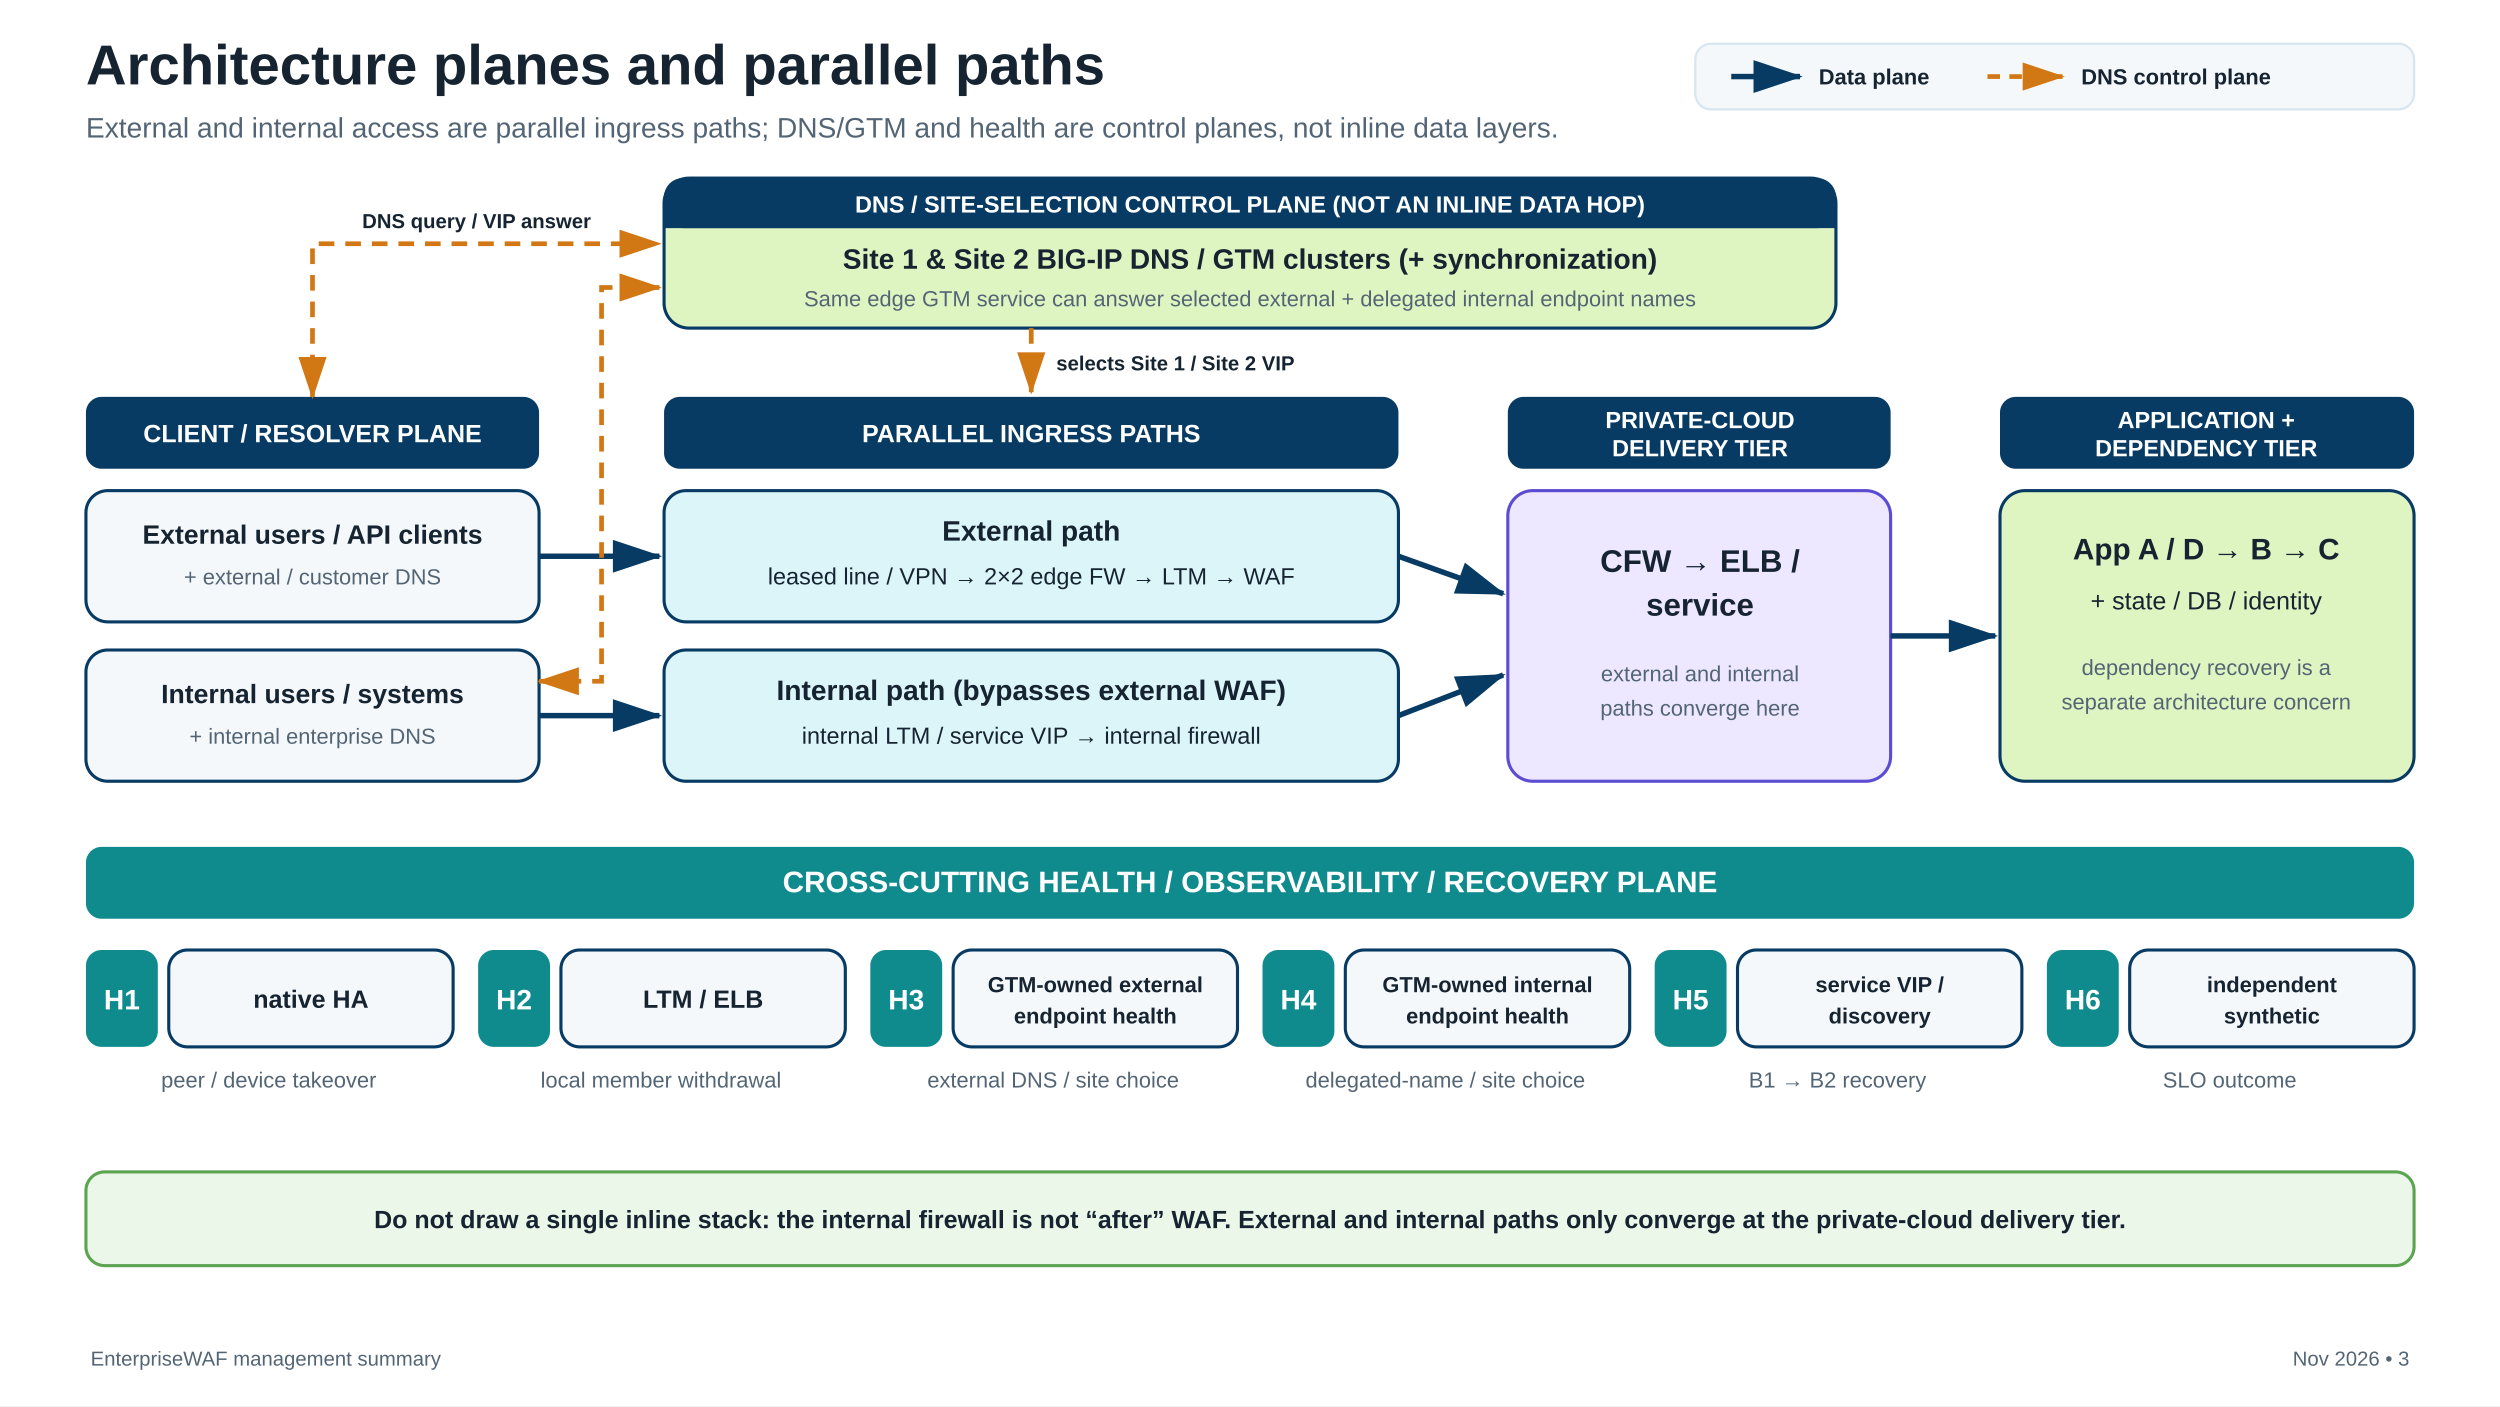
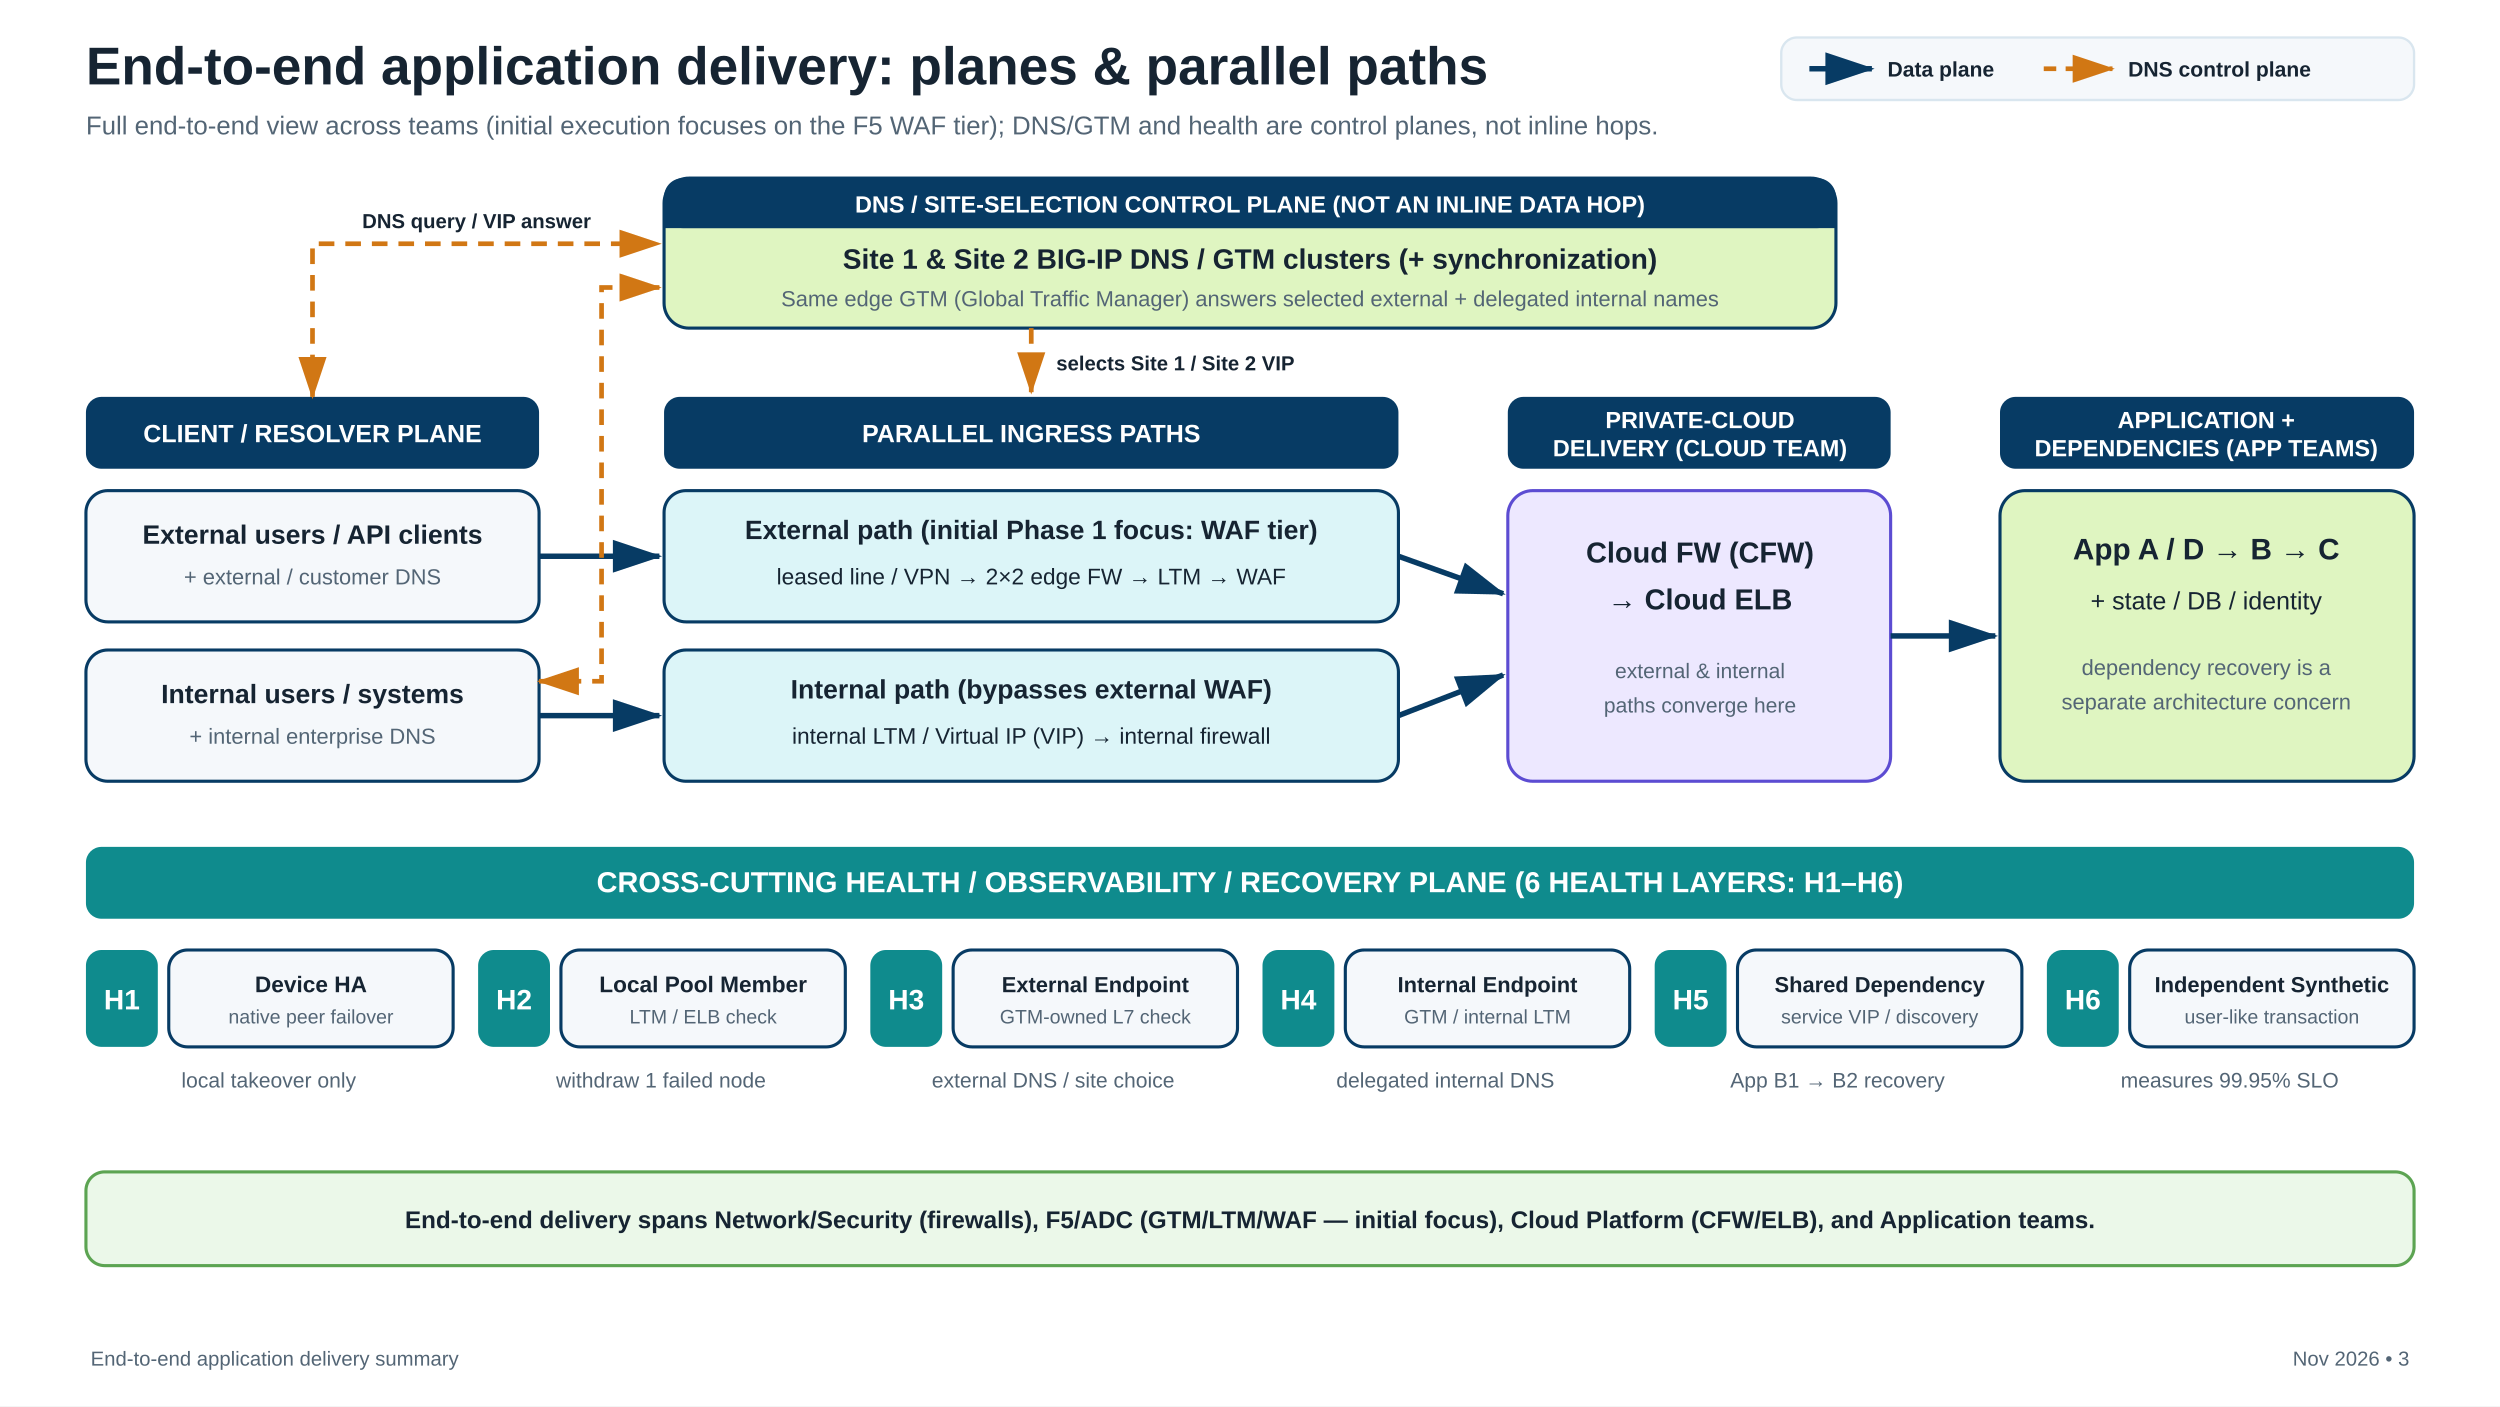
<svg xmlns="http://www.w3.org/2000/svg" width="1600" height="900" viewBox="0 0 1600 900">
  <defs>
    <marker id="navy" markerWidth="10" markerHeight="10" refX="8.5" refY="3" orient="auto">
      <path d="M0,0 L0,6 L9,3 z" fill="#073b64" />
    </marker>
    <marker id="orange" markerWidth="10" markerHeight="10" refX="8.5" refY="3" orient="auto">
      <path d="M0,0 L0,6 L9,3 z" fill="#d17714" />
    </marker>
    <marker id="orangeStart" markerWidth="10" markerHeight="10" refX="0.5" refY="3" orient="auto">
      <path d="M9,0 L9,6 L0,3 z" fill="#d17714" />
    </marker>
    <style>
    .tx{font-family:Liberation Sans,Arial,sans-serif;fill:#162432}
    .sub{font-family:Liberation Sans,Arial,sans-serif;fill:#536575}
    .h{font-family:Liberation Sans,Arial,sans-serif;fill:#ffffff;font-weight:bold}
    .b{stroke:#073b64;stroke-width:2}
    .flow{stroke:#073b64;stroke-width:3.5;fill:none;marker-end:url(#navy)}
    .ctl{stroke:#d17714;stroke-width:3;fill:none;stroke-dasharray:10 7;marker-end:url(#orange)}
    .ctlb{stroke:#d17714;stroke-width:3;fill:none;stroke-dasharray:10 7;marker-start:url(#orangeStart);marker-end:url(#orange)}
  </style>
  </defs>
  <rect width="1600" height="900" fill="#ffffff" />
-   <text x="55" y="54" class="tx" font-size="36" font-weight="bold" fill="#073b64">Architecture planes and parallel paths</text>
-   <text x="55" y="88" class="sub" font-size="18">External and internal access are parallel ingress paths; DNS/GTM and health are control planes, not inline data layers.</text>
-   <rect x="1085" y="28" width="460" height="42" rx="10" fill="#f5f8fb" stroke="#d9e6ef" stroke-width="1.5" />
-   <line x1="1108" y1="49" x2="1152" y2="49" stroke="#073b64" stroke-width="3.5" marker-end="url(#navy)" />
-   <text x="1164" y="54" class="tx" font-size="14" font-weight="bold">Data plane</text>
-   <line x1="1272" y1="49" x2="1320" y2="49" stroke="#d17714" stroke-width="3" stroke-dasharray="8 6" marker-end="url(#orange)" />
-   <text x="1332" y="54" class="tx" font-size="14" font-weight="bold">DNS control plane</text>
+   <text x="55" y="54" class="tx" font-size="34" font-weight="bold" fill="#073b64">End-to-end application delivery: planes &amp; parallel paths</text>
+   <text x="55" y="86" class="sub" font-size="16.5">Full end-to-end view across teams (initial execution focuses on the F5 WAF tier); DNS/GTM and health are control planes, not inline hops.</text>
+   <rect x="1140" y="24" width="405" height="40" rx="10" fill="#f5f8fb" stroke="#d9e6ef" stroke-width="1.5" />
+   <line x1="1158" y1="44" x2="1198" y2="44" stroke="#073b64" stroke-width="3.5" marker-end="url(#navy)" />
+   <text x="1208" y="49" class="tx" font-size="13.5" font-weight="bold">Data plane</text>
+   <line x1="1308" y1="44" x2="1352" y2="44" stroke="#d17714" stroke-width="3" stroke-dasharray="8 6" marker-end="url(#orange)" />
+   <text x="1362" y="49" class="tx" font-size="13.5" font-weight="bold">DNS control plane</text>
  <rect x="425" y="114" width="750" height="96" rx="16" fill="#dff5c1" stroke="#073b64" stroke-width="2" />
  <rect x="425" y="114" width="750" height="32" rx="12" fill="#073b64" />
  <rect x="425" y="132" width="750" height="14" fill="#073b64" />
  <text x="800" y="136" text-anchor="middle" class="h" font-size="15">DNS / SITE-SELECTION CONTROL PLANE (NOT AN INLINE DATA HOP)</text>
  <text x="800" y="172" text-anchor="middle" class="tx" font-size="18" font-weight="bold">Site 1 &amp; Site 2 BIG-IP DNS / GTM clusters (+ synchronization)</text>
-   <text x="800" y="196" text-anchor="middle" class="sub" font-size="14">Same edge GTM service can answer selected external + delegated internal endpoint names</text>
+   <text x="800" y="196" text-anchor="middle" class="sub" font-size="14">Same edge GTM (Global Traffic Manager) answers selected external + delegated internal names</text>
  <rect x="55" y="254" width="290" height="46" rx="10" fill="#073b64" />
  <text x="200" y="283" text-anchor="middle" class="h" font-size="16">CLIENT / RESOLVER PLANE</text>
  <rect x="425" y="254" width="470" height="46" rx="10" fill="#073b64" />
  <text x="660" y="283" text-anchor="middle" class="h" font-size="16">PARALLEL INGRESS PATHS</text>
  <rect x="965" y="254" width="245" height="46" rx="10" fill="#073b64" />
  <text x="1088" y="274" text-anchor="middle" class="h" font-size="15">PRIVATE-CLOUD</text>
-   <text x="1088" y="292" text-anchor="middle" class="h" font-size="15">DELIVERY TIER</text>
+   <text x="1088" y="292" text-anchor="middle" class="h" font-size="15">DELIVERY (CLOUD TEAM)</text>
  <rect x="1280" y="254" width="265" height="46" rx="10" fill="#073b64" />
  <text x="1412" y="274" text-anchor="middle" class="h" font-size="15">APPLICATION +</text>
-   <text x="1412" y="292" text-anchor="middle" class="h" font-size="15">DEPENDENCY TIER</text>
+   <text x="1412" y="292" text-anchor="middle" class="h" font-size="15">DEPENDENCIES (APP TEAMS)</text>
  <rect x="55" y="314" width="290" height="84" rx="14" fill="#f5f8fb" class="b" />
  <text x="200" y="348" text-anchor="middle" class="tx" font-size="17" font-weight="bold">External users / API clients</text>
  <text x="200" y="374" text-anchor="middle" class="sub" font-size="14">+ external / customer DNS</text>
  <rect x="55" y="416" width="290" height="84" rx="14" fill="#f5f8fb" class="b" />
  <text x="200" y="450" text-anchor="middle" class="tx" font-size="17" font-weight="bold">Internal users / systems</text>
  <text x="200" y="476" text-anchor="middle" class="sub" font-size="14">+ internal enterprise DNS</text>
  <rect x="425" y="314" width="470" height="84" rx="14" fill="#dcf5f8" class="b" />
-   <text x="660" y="346" text-anchor="middle" class="tx" font-size="18" font-weight="bold">External path</text>
-   <text x="660" y="374" text-anchor="middle" class="tx" font-size="15">leased line / VPN → 2×2 edge FW → LTM → WAF</text>
+   <text x="660" y="345" text-anchor="middle" class="tx" font-size="17" font-weight="bold">External path (initial Phase 1 focus: WAF tier)</text>
+   <text x="660" y="374" text-anchor="middle" class="tx" font-size="14.5">leased line / VPN → 2×2 edge FW → LTM → WAF</text>
  <rect x="425" y="416" width="470" height="84" rx="14" fill="#dcf5f8" class="b" />
-   <text x="660" y="448" text-anchor="middle" class="tx" font-size="18" font-weight="bold">Internal path (bypasses external WAF)</text>
-   <text x="660" y="476" text-anchor="middle" class="tx" font-size="15">internal LTM / service VIP → internal firewall</text>
+   <text x="660" y="447" text-anchor="middle" class="tx" font-size="17" font-weight="bold">Internal path (bypasses external WAF)</text>
+   <text x="660" y="476" text-anchor="middle" class="tx" font-size="14.5">internal LTM / Virtual IP (VIP) → internal firewall</text>
  <rect x="965" y="314" width="245" height="186" rx="16" fill="#ede8ff" stroke="#5c4cd2" stroke-width="2" />
-   <text x="1088" y="366" text-anchor="middle" class="tx" font-size="20" font-weight="bold">CFW → ELB /</text>
-   <text x="1088" y="394" text-anchor="middle" class="tx" font-size="20" font-weight="bold">service</text>
-   <text x="1088" y="436" text-anchor="middle" class="sub" font-size="14">external and internal</text>
-   <text x="1088" y="458" text-anchor="middle" class="sub" font-size="14">paths converge here</text>
+   <text x="1088" y="360" text-anchor="middle" class="tx" font-size="18.5" font-weight="bold">Cloud FW (CFW)</text>
+   <text x="1088" y="390" text-anchor="middle" class="tx" font-size="18.5" font-weight="bold">→ Cloud ELB</text>
+   <text x="1088" y="434" text-anchor="middle" class="sub" font-size="13.5">external &amp; internal</text>
+   <text x="1088" y="456" text-anchor="middle" class="sub" font-size="13.5">paths converge here</text>
  <rect x="1280" y="314" width="265" height="186" rx="16" fill="#dff5c1" class="b" />
  <text x="1412" y="358" text-anchor="middle" class="tx" font-size="19" font-weight="bold">App A / D → B → C</text>
  <text x="1412" y="390" text-anchor="middle" class="tx" font-size="16">+ state / DB / identity</text>
  <text x="1412" y="432" text-anchor="middle" class="sub" font-size="14">dependency recovery is a</text>
  <text x="1412" y="454" text-anchor="middle" class="sub" font-size="14">separate architecture concern</text>
  <path d="M345 356 H422" class="flow" />
  <path d="M345 458 H422" class="flow" />
  <path d="M895 356 L962 380" class="flow" />
  <path d="M895 458 L962 432" class="flow" />
  <path d="M1210 407 H1277" class="flow" />
  <path d="M200 254 V156 H422" class="ctlb" />
  <text x="305" y="146" text-anchor="middle" class="tx" font-size="13" font-weight="bold" fill="#d17714">DNS query / VIP answer</text>
  <path d="M345 436 H385 V184 H422" class="ctlb" />
  <path d="M660 210 V251" class="ctl" />
  <text x="676" y="237" class="tx" font-size="13" font-weight="bold" fill="#d17714">selects Site 1 / Site 2 VIP</text>
  <rect x="55" y="542" width="1490" height="46" rx="10" fill="#0f8b8d" />
-   <text x="800" y="571" text-anchor="middle" class="h" font-size="19">CROSS-CUTTING HEALTH / OBSERVABILITY / RECOVERY PLANE</text>
+   <text x="800" y="571" text-anchor="middle" class="h" font-size="18.5">CROSS-CUTTING HEALTH / OBSERVABILITY / RECOVERY PLANE (6 HEALTH LAYERS: H1–H6)</text>
  <g>
    <rect x="55" y="608" width="46" height="62" rx="10" fill="#0f8b8d" />
    <text x="78" y="646" text-anchor="middle" class="h" font-size="18">H1</text>
    <rect x="108" y="608" width="182" height="62" rx="12" fill="#f5f8fb" class="b" />
-     <text x="199" y="645" text-anchor="middle" class="tx" font-size="16" font-weight="bold">native HA</text>
-     <text x="172" y="696" text-anchor="middle" class="sub" font-size="14">peer / device takeover</text>
+     <text x="199" y="635" text-anchor="middle" class="tx" font-size="14.5" font-weight="bold">Device HA</text>
+     <text x="199" y="655" text-anchor="middle" class="sub" font-size="12.5">native peer failover</text>
+     <text x="172" y="696" text-anchor="middle" class="sub" font-size="13.5">local takeover only</text>
    <rect x="306" y="608" width="46" height="62" rx="10" fill="#0f8b8d" />
    <text x="329" y="646" text-anchor="middle" class="h" font-size="18">H2</text>
    <rect x="359" y="608" width="182" height="62" rx="12" fill="#f5f8fb" class="b" />
-     <text x="450" y="645" text-anchor="middle" class="tx" font-size="16" font-weight="bold">LTM / ELB</text>
-     <text x="423" y="696" text-anchor="middle" class="sub" font-size="14">local member withdrawal</text>
+     <text x="450" y="635" text-anchor="middle" class="tx" font-size="14.5" font-weight="bold">Local Pool Member</text>
+     <text x="450" y="655" text-anchor="middle" class="sub" font-size="12.5">LTM / ELB check</text>
+     <text x="423" y="696" text-anchor="middle" class="sub" font-size="13.5">withdraw 1 failed node</text>
    <rect x="557" y="608" width="46" height="62" rx="10" fill="#0f8b8d" />
    <text x="580" y="646" text-anchor="middle" class="h" font-size="18">H3</text>
    <rect x="610" y="608" width="182" height="62" rx="12" fill="#f5f8fb" class="b" />
-     <text x="701" y="635" text-anchor="middle" class="tx" font-size="14" font-weight="bold">GTM-owned external</text>
-     <text x="701" y="655" text-anchor="middle" class="tx" font-size="14" font-weight="bold">endpoint health</text>
-     <text x="674" y="696" text-anchor="middle" class="sub" font-size="14">external DNS / site choice</text>
+     <text x="701" y="635" text-anchor="middle" class="tx" font-size="14" font-weight="bold">External Endpoint</text>
+     <text x="701" y="655" text-anchor="middle" class="sub" font-size="12.5">GTM-owned L7 check</text>
+     <text x="674" y="696" text-anchor="middle" class="sub" font-size="13.5">external DNS / site choice</text>
    <rect x="808" y="608" width="46" height="62" rx="10" fill="#0f8b8d" />
    <text x="831" y="646" text-anchor="middle" class="h" font-size="18">H4</text>
    <rect x="861" y="608" width="182" height="62" rx="12" fill="#f5f8fb" class="b" />
-     <text x="952" y="635" text-anchor="middle" class="tx" font-size="14" font-weight="bold">GTM-owned internal</text>
-     <text x="952" y="655" text-anchor="middle" class="tx" font-size="14" font-weight="bold">endpoint health</text>
-     <text x="925" y="696" text-anchor="middle" class="sub" font-size="14">delegated-name / site choice</text>
+     <text x="952" y="635" text-anchor="middle" class="tx" font-size="14" font-weight="bold">Internal Endpoint</text>
+     <text x="952" y="655" text-anchor="middle" class="sub" font-size="12.5">GTM / internal LTM</text>
+     <text x="925" y="696" text-anchor="middle" class="sub" font-size="13.5">delegated internal DNS</text>
    <rect x="1059" y="608" width="46" height="62" rx="10" fill="#0f8b8d" />
    <text x="1082" y="646" text-anchor="middle" class="h" font-size="18">H5</text>
    <rect x="1112" y="608" width="182" height="62" rx="12" fill="#f5f8fb" class="b" />
-     <text x="1203" y="635" text-anchor="middle" class="tx" font-size="14" font-weight="bold">service VIP /</text>
-     <text x="1203" y="655" text-anchor="middle" class="tx" font-size="14" font-weight="bold">discovery</text>
-     <text x="1176" y="696" text-anchor="middle" class="sub" font-size="14">B1 → B2 recovery</text>
+     <text x="1203" y="635" text-anchor="middle" class="tx" font-size="14" font-weight="bold">Shared Dependency</text>
+     <text x="1203" y="655" text-anchor="middle" class="sub" font-size="12.5">service VIP / discovery</text>
+     <text x="1176" y="696" text-anchor="middle" class="sub" font-size="13.5">App B1 → B2 recovery</text>
    <rect x="1310" y="608" width="46" height="62" rx="10" fill="#0f8b8d" />
    <text x="1333" y="646" text-anchor="middle" class="h" font-size="18">H6</text>
    <rect x="1363" y="608" width="182" height="62" rx="12" fill="#f5f8fb" class="b" />
-     <text x="1454" y="635" text-anchor="middle" class="tx" font-size="14" font-weight="bold">independent</text>
-     <text x="1454" y="655" text-anchor="middle" class="tx" font-size="14" font-weight="bold">synthetic</text>
-     <text x="1427" y="696" text-anchor="middle" class="sub" font-size="14">SLO outcome</text>
+     <text x="1454" y="635" text-anchor="middle" class="tx" font-size="14" font-weight="bold">Independent Synthetic</text>
+     <text x="1454" y="655" text-anchor="middle" class="sub" font-size="12.5">user-like transaction</text>
+     <text x="1427" y="696" text-anchor="middle" class="sub" font-size="13.5">measures 99.95% SLO</text>
  </g>
  <rect x="55" y="750" width="1490" height="60" rx="12" fill="#ebf8e9" stroke="#5ca452" stroke-width="2" />
-   <text x="800" y="786" text-anchor="middle" class="tx" font-size="16" font-weight="bold" fill="#073b64">Do not draw a single inline stack: the internal firewall is not “after” WAF. External and internal paths only converge at the private-cloud delivery tier.</text>
-   <text x="58" y="874" class="sub" font-size="13">EnterpriseWAF management summary</text>
+   <text x="800" y="786" text-anchor="middle" class="tx" font-size="15.5" font-weight="bold" fill="#073b64">End-to-end delivery spans Network/Security (firewalls), F5/ADC (GTM/LTM/WAF — initial focus), Cloud Platform (CFW/ELB), and Application teams.</text>
+   <text x="58" y="874" class="sub" font-size="13">End-to-end application delivery summary</text>
  <text x="1542" y="874" text-anchor="end" class="sub" font-size="13">Nov 2026  •  3</text>
</svg>
